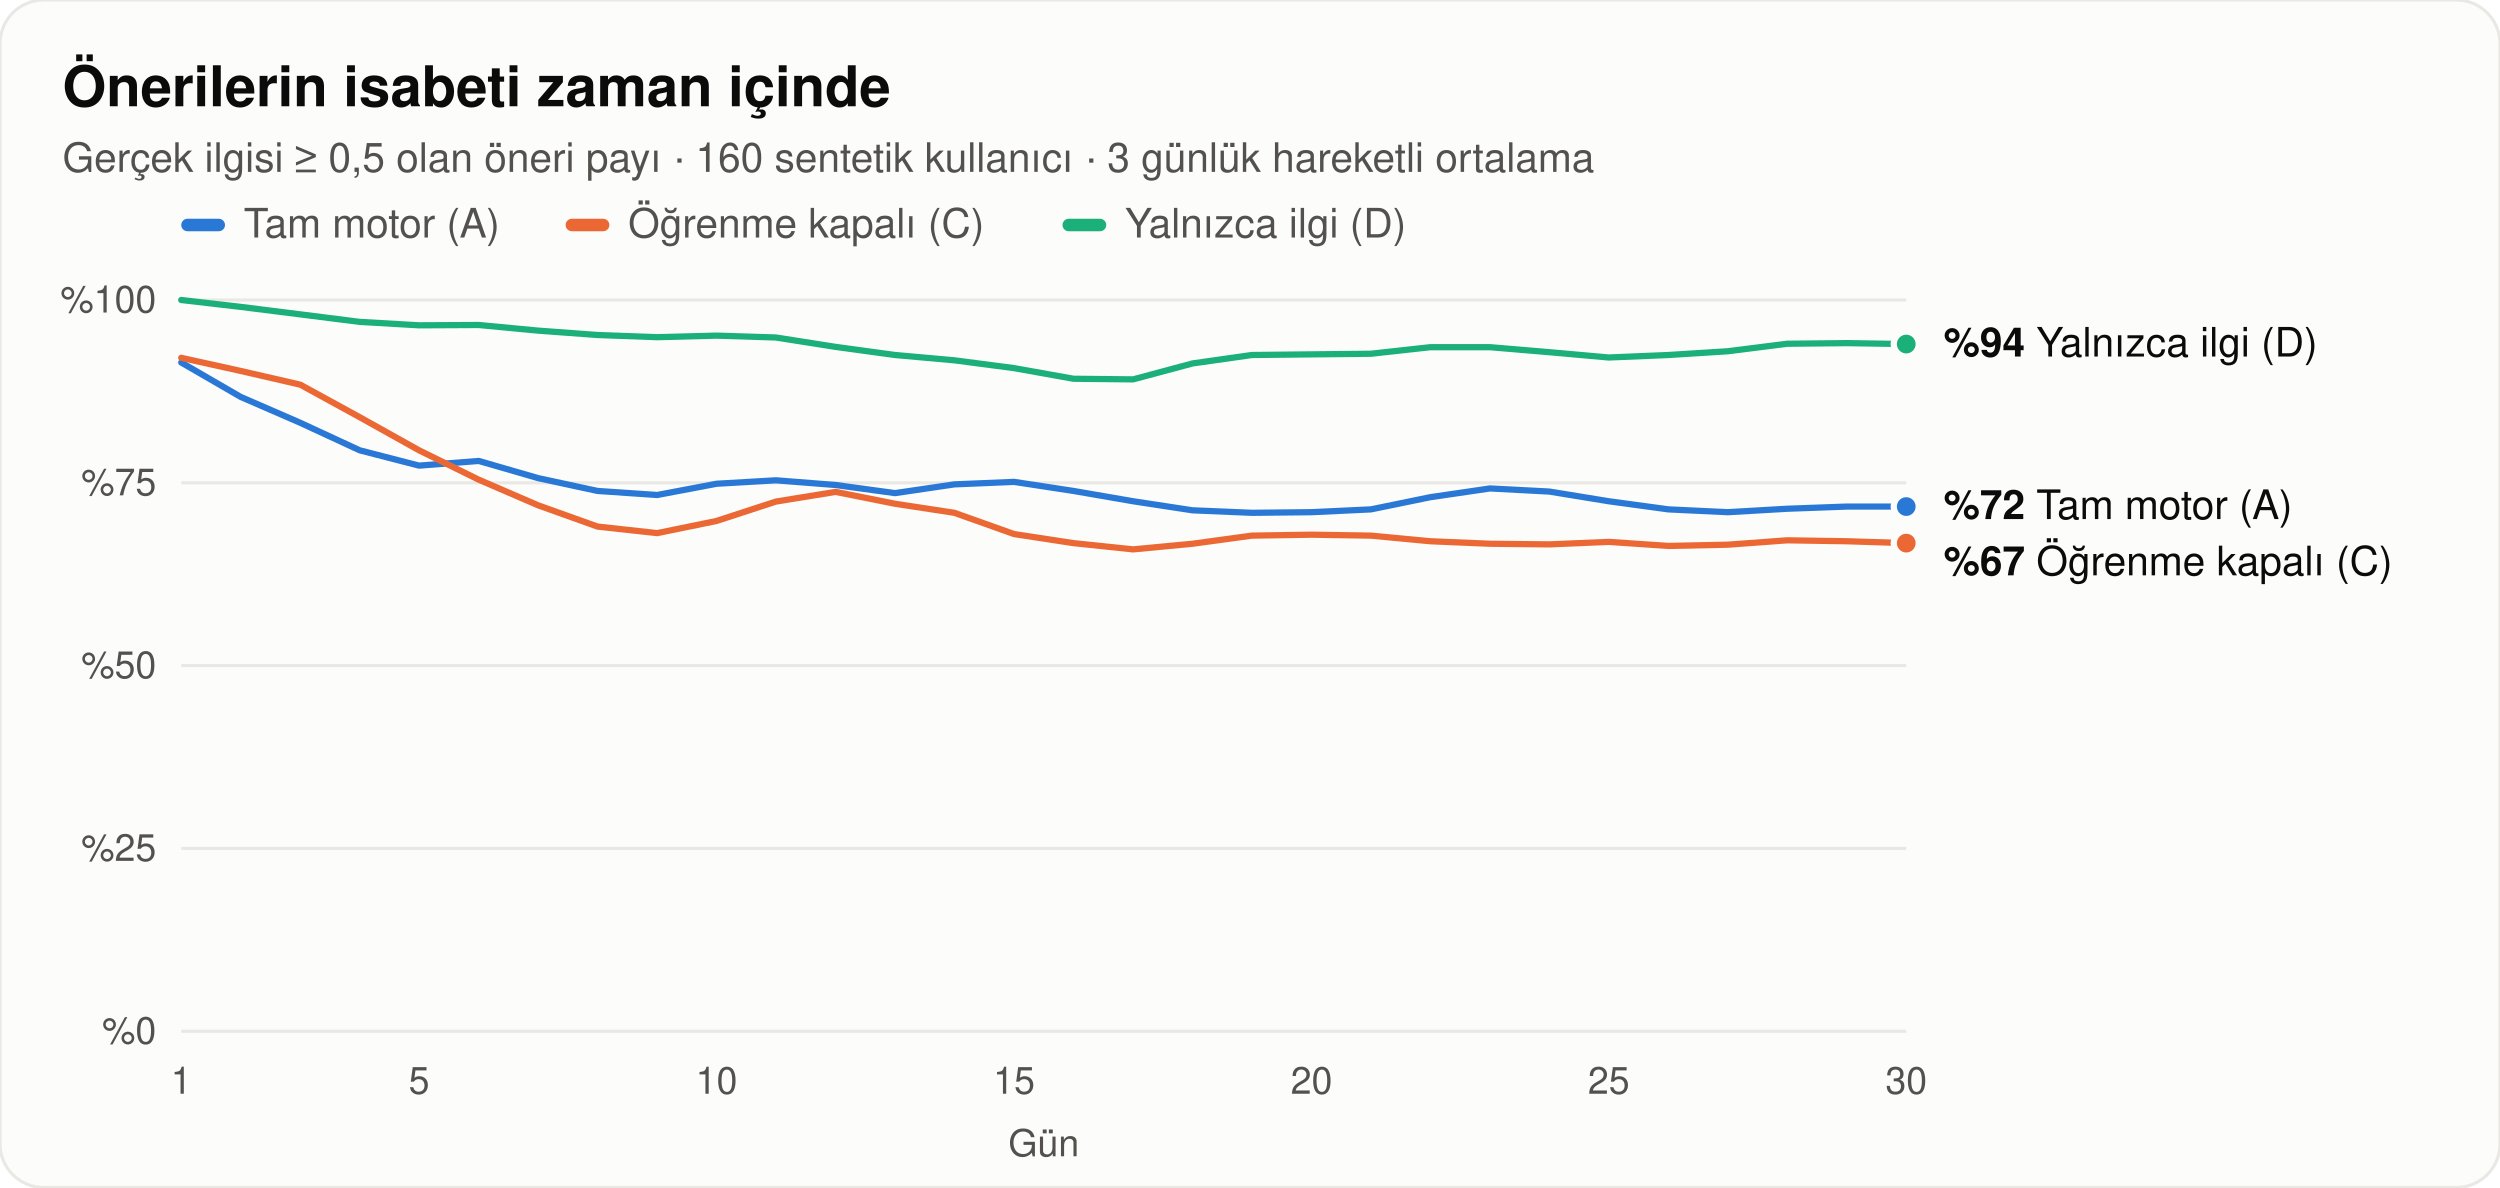
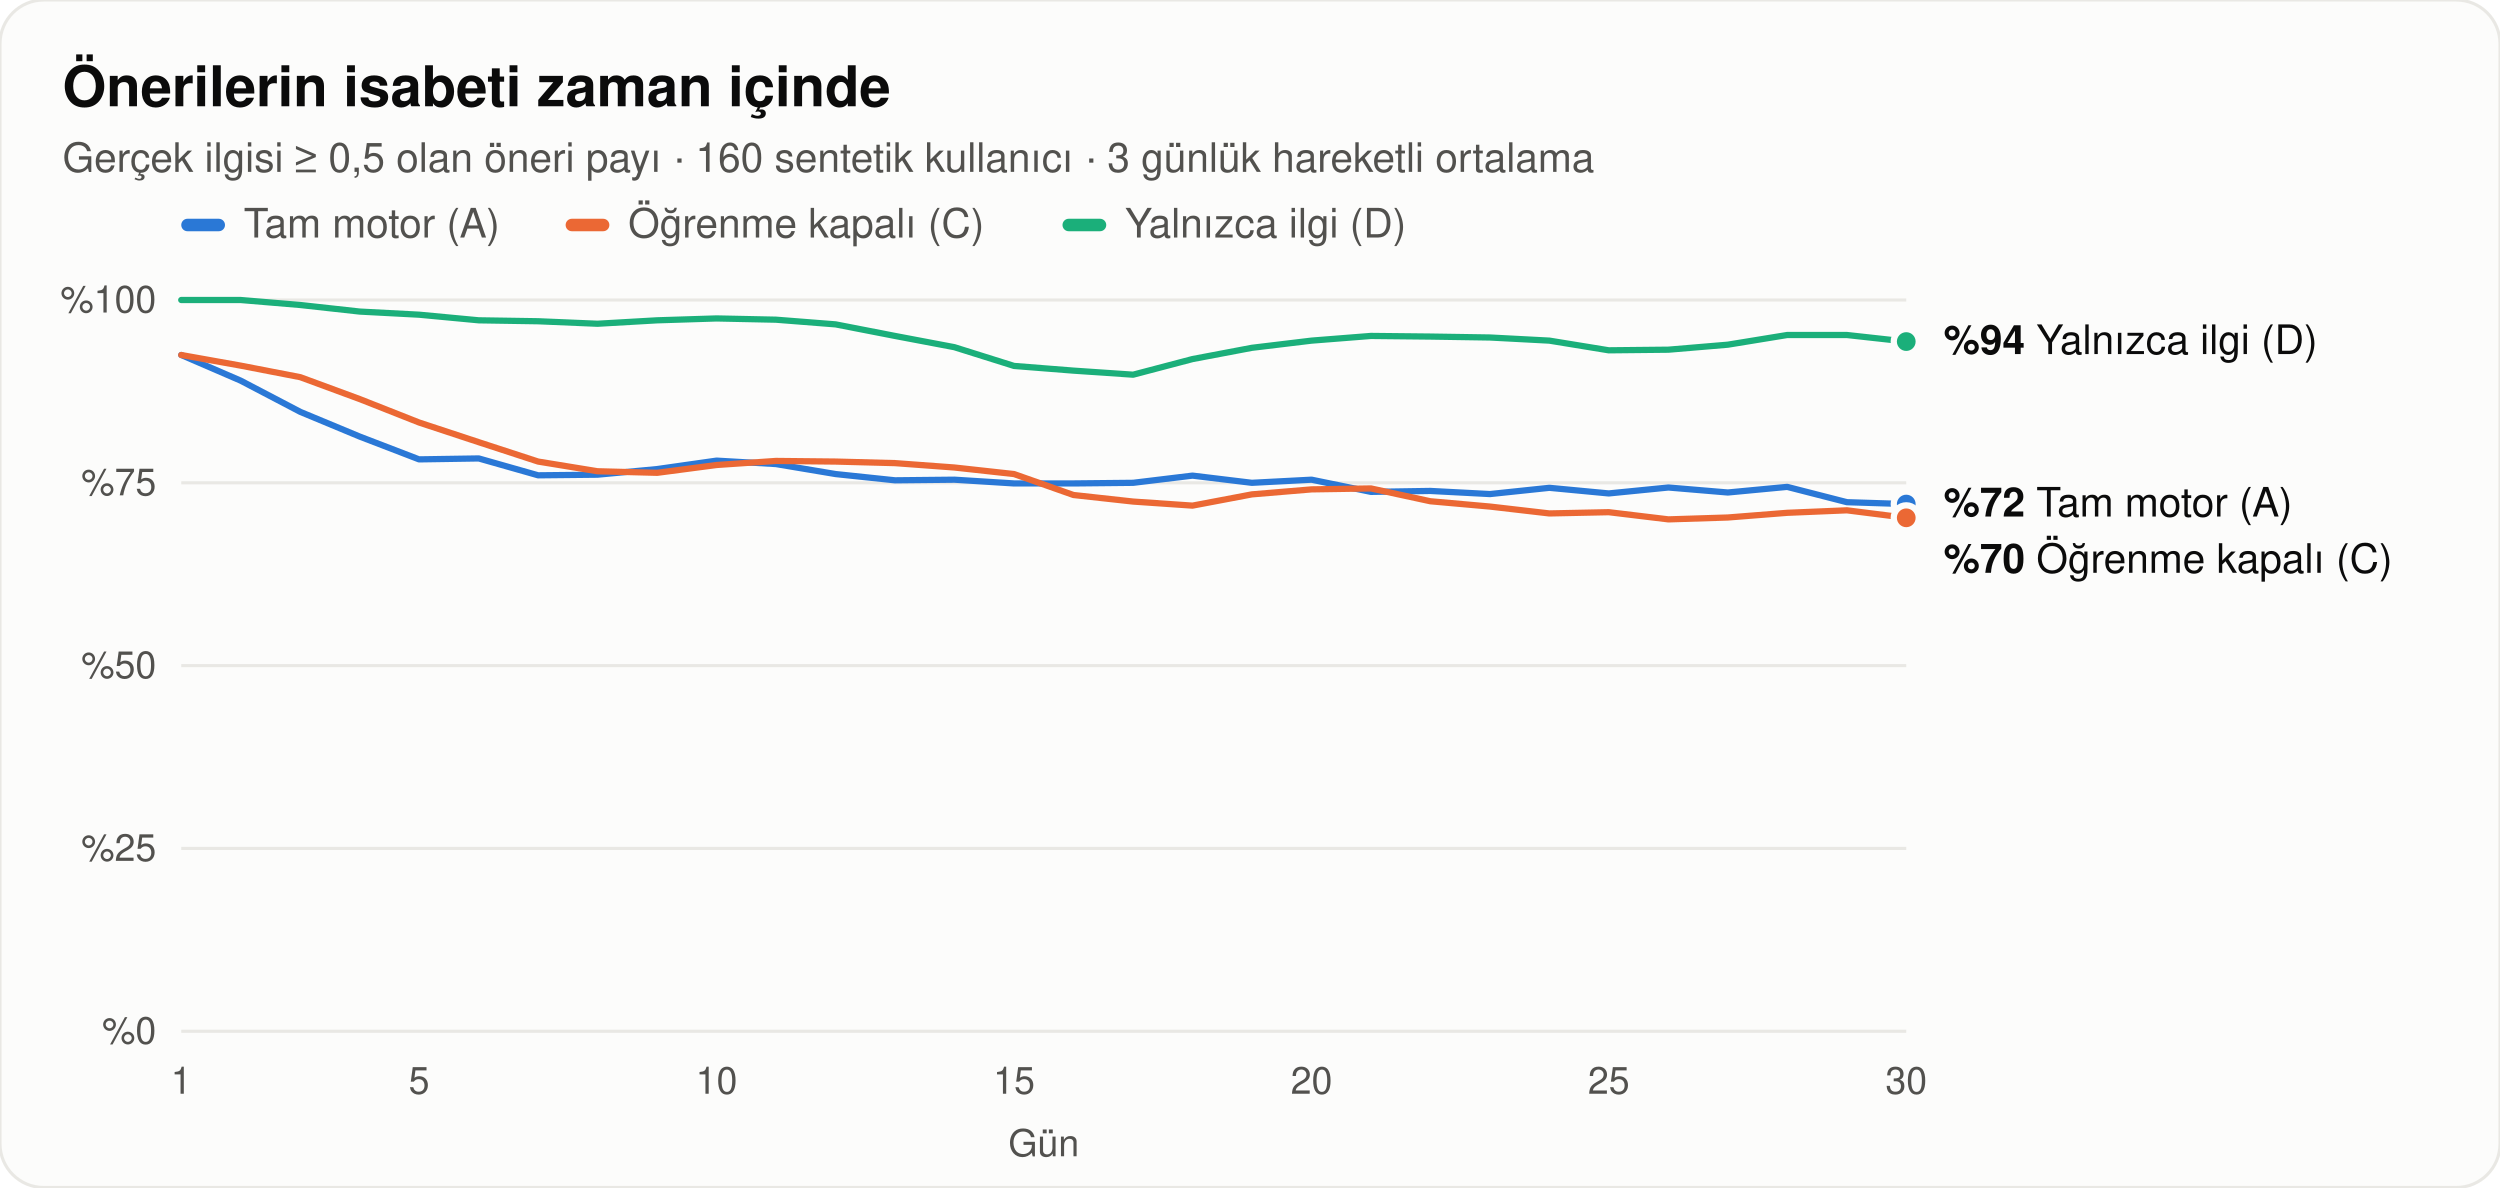
<svg xmlns="http://www.w3.org/2000/svg" viewBox="0 0 800 380" width="800" height="380" font-family="Nunito, 'Segoe UI', Helvetica, Arial, sans-serif" role="img" aria-label="Önerilerin isabeti zaman içinde">
  <rect width="800" height="380" rx="14" fill="#fcfcfb" stroke="#e9e8e4" />
  <text x="20" y="34" font-size="18" font-weight="800" fill="#0b0b0b">Önerilerin isabeti zaman içinde</text>
  <text x="20" y="55" font-size="13" fill="#52514e">Gerçek ilgisi ≥ 0,5 olan öneri payı · 160 sentetik kullanıcı · 3 günlük hareketli ortalama</text>
  <rect x="58" y="70" width="14" height="4" rx="2" fill="#2a78d6" />
  <text x="78" y="76" font-size="13" fill="#52514e">Tam motor (A)</text>
  <rect x="181" y="70" width="14" height="4" rx="2" fill="#eb6834" />
  <text x="201" y="76" font-size="13" fill="#52514e">Öğrenme kapalı (C)</text>
  <rect x="340" y="70" width="14" height="4" rx="2" fill="#1baf7a" />
  <text x="360" y="76" font-size="13" fill="#52514e">Yalnızca ilgi (D)</text>
  <line x1="58" x2="610" y1="330" y2="330" stroke="#e9e8e4" stroke-width="1" />
  <text x="50" y="334" font-size="12" fill="#52514e" text-anchor="end">%0</text>
  <line x1="58" x2="610" y1="271.5" y2="271.5" stroke="#e9e8e4" stroke-width="1" />
  <text x="50" y="275.5" font-size="12" fill="#52514e" text-anchor="end">%25</text>
  <line x1="58" x2="610" y1="213" y2="213" stroke="#e9e8e4" stroke-width="1" />
  <text x="50" y="217" font-size="12" fill="#52514e" text-anchor="end">%50</text>
  <line x1="58" x2="610" y1="154.5" y2="154.5" stroke="#e9e8e4" stroke-width="1" />
  <text x="50" y="158.5" font-size="12" fill="#52514e" text-anchor="end">%75</text>
  <line x1="58" x2="610" y1="96" y2="96" stroke="#e9e8e4" stroke-width="1" />
  <text x="50" y="100" font-size="12" fill="#52514e" text-anchor="end">%100</text>
  <text x="58" y="350" font-size="12" fill="#52514e" text-anchor="middle">1</text>
  <text x="134.1" y="350" font-size="12" fill="#52514e" text-anchor="middle">5</text>
  <text x="229.3" y="350" font-size="12" fill="#52514e" text-anchor="middle">10</text>
  <text x="324.5" y="350" font-size="12" fill="#52514e" text-anchor="middle">15</text>
  <text x="419.7" y="350" font-size="12" fill="#52514e" text-anchor="middle">20</text>
  <text x="514.8" y="350" font-size="12" fill="#52514e" text-anchor="middle">25</text>
  <text x="610" y="350" font-size="12" fill="#52514e" text-anchor="middle">30</text>
  <text x="334" y="370" font-size="12" fill="#52514e" text-anchor="middle">Gün</text>
-   <polyline points="58,116 77,127 96.1,135.3 115.1,144.1 134.1,149 153.2,147.5 172.2,153 191.2,157.1 210.3,158.4 229.3,154.8 248.3,153.7 267.4,155.2 286.4,157.8 305.4,155 324.5,154.2 343.5,157.1 362.6,160.4 381.6,163.3 400.6,164.1 419.7,163.9 438.7,163 457.7,159.1 476.8,156.3 495.8,157.3 514.8,160.4 533.9,163 552.9,163.9 571.9,162.8 591,162.1 610,162.1" fill="none" stroke="#2a78d6" stroke-width="2" stroke-linejoin="round" stroke-linecap="round" />
-   <circle cx="58" cy="116" r="6" fill="transparent" />
-   <circle cx="77" cy="127" r="6" fill="transparent" />
-   <circle cx="96.1" cy="135.3" r="6" fill="transparent" />
-   <circle cx="115.1" cy="144.1" r="6" fill="transparent" />
-   <circle cx="134.1" cy="149" r="6" fill="transparent" />
-   <circle cx="153.2" cy="147.5" r="6" fill="transparent" />
-   <circle cx="172.2" cy="153" r="6" fill="transparent" />
-   <circle cx="191.2" cy="157.1" r="6" fill="transparent" />
-   <circle cx="210.3" cy="158.4" r="6" fill="transparent" />
-   <circle cx="229.3" cy="154.8" r="6" fill="transparent" />
-   <circle cx="248.3" cy="153.7" r="6" fill="transparent" />
-   <circle cx="267.4" cy="155.2" r="6" fill="transparent" />
-   <circle cx="286.4" cy="157.8" r="6" fill="transparent" />
-   <circle cx="305.4" cy="155" r="6" fill="transparent" />
-   <circle cx="324.5" cy="154.2" r="6" fill="transparent" />
-   <circle cx="343.5" cy="157.1" r="6" fill="transparent" />
-   <circle cx="362.6" cy="160.4" r="6" fill="transparent" />
-   <circle cx="381.6" cy="163.3" r="6" fill="transparent" />
-   <circle cx="400.6" cy="164.1" r="6" fill="transparent" />
-   <circle cx="419.7" cy="163.9" r="6" fill="transparent" />
-   <circle cx="438.7" cy="163" r="6" fill="transparent" />
-   <circle cx="457.7" cy="159.1" r="6" fill="transparent" />
-   <circle cx="476.8" cy="156.3" r="6" fill="transparent" />
-   <circle cx="495.8" cy="157.3" r="6" fill="transparent" />
-   <circle cx="514.8" cy="160.4" r="6" fill="transparent" />
-   <circle cx="533.9" cy="163" r="6" fill="transparent" />
-   <circle cx="552.9" cy="163.9" r="6" fill="transparent" />
-   <circle cx="571.9" cy="162.8" r="6" fill="transparent" />
-   <circle cx="591" cy="162.1" r="6" fill="transparent" />
-   <circle cx="610" cy="162.1" r="6" fill="transparent" />
-   <circle cx="610" cy="162.1" r="4" fill="#2a78d6" stroke="#fcfcfb" stroke-width="2" />
-   <text x="622" y="166.1" font-size="13" fill="#0b0b0b">
+   <polyline points="58,113.6 77,121.8 96.1,131.8 115.1,139.7 134.1,147 153.2,146.7 172.2,152.1 191.2,151.9 210.3,150.1 229.3,147.4 248.3,148.5 267.4,151.7 286.4,153.7 305.4,153.5 324.5,154.7 343.5,154.7 362.6,154.5 381.6,152.2 400.6,154.5 419.7,153.5 438.7,157.4 457.7,157.1 476.8,158.1 495.8,156.1 514.8,157.9 533.9,156 552.9,157.6 571.9,155.8 591,160.7 610,161.3" fill="none" stroke="#2a78d6" stroke-width="2" stroke-linejoin="round" stroke-linecap="round" />
+   <circle cx="58" cy="113.6" r="6" fill="transparent" />
+   <circle cx="77" cy="121.8" r="6" fill="transparent" />
+   <circle cx="96.1" cy="131.8" r="6" fill="transparent" />
+   <circle cx="115.1" cy="139.7" r="6" fill="transparent" />
+   <circle cx="134.1" cy="147" r="6" fill="transparent" />
+   <circle cx="153.2" cy="146.7" r="6" fill="transparent" />
+   <circle cx="172.2" cy="152.1" r="6" fill="transparent" />
+   <circle cx="191.2" cy="151.9" r="6" fill="transparent" />
+   <circle cx="210.3" cy="150.1" r="6" fill="transparent" />
+   <circle cx="229.3" cy="147.4" r="6" fill="transparent" />
+   <circle cx="248.3" cy="148.5" r="6" fill="transparent" />
+   <circle cx="267.4" cy="151.7" r="6" fill="transparent" />
+   <circle cx="286.4" cy="153.7" r="6" fill="transparent" />
+   <circle cx="305.4" cy="153.5" r="6" fill="transparent" />
+   <circle cx="324.5" cy="154.7" r="6" fill="transparent" />
+   <circle cx="343.5" cy="154.7" r="6" fill="transparent" />
+   <circle cx="362.6" cy="154.5" r="6" fill="transparent" />
+   <circle cx="381.6" cy="152.2" r="6" fill="transparent" />
+   <circle cx="400.6" cy="154.5" r="6" fill="transparent" />
+   <circle cx="419.7" cy="153.5" r="6" fill="transparent" />
+   <circle cx="438.7" cy="157.4" r="6" fill="transparent" />
+   <circle cx="457.7" cy="157.1" r="6" fill="transparent" />
+   <circle cx="476.8" cy="158.1" r="6" fill="transparent" />
+   <circle cx="495.8" cy="156.1" r="6" fill="transparent" />
+   <circle cx="514.8" cy="157.9" r="6" fill="transparent" />
+   <circle cx="533.9" cy="156" r="6" fill="transparent" />
+   <circle cx="552.9" cy="157.6" r="6" fill="transparent" />
+   <circle cx="571.9" cy="155.8" r="6" fill="transparent" />
+   <circle cx="591" cy="160.7" r="6" fill="transparent" />
+   <circle cx="610" cy="161.3" r="6" fill="transparent" />
+   <circle cx="610" cy="161.3" r="4" fill="#2a78d6" stroke="#fcfcfb" stroke-width="2" />
+   <text x="622" y="165.3" font-size="13" fill="#0b0b0b">
    <tspan font-weight="800">%72</tspan> Tam motor (A)</text>
-   <polyline points="58,114.5 77,118.7 96.1,123.1 115.1,133.5 134.1,144.1 153.2,153.5 172.2,161.7 191.2,168.5 210.3,170.6 229.3,166.7 248.3,160.5 267.4,157.4 286.4,161.2 305.4,164.1 324.5,170.9 343.5,173.8 362.6,175.8 381.6,174 400.6,171.4 419.7,171.1 438.7,171.4 457.7,173.2 476.8,174 495.8,174.2 514.8,173.4 533.9,174.7 552.9,174.3 571.9,172.9 591,173.2 610,173.8" fill="none" stroke="#eb6834" stroke-width="2" stroke-linejoin="round" stroke-linecap="round" />
-   <circle cx="58" cy="114.5" r="6" fill="transparent" />
-   <circle cx="77" cy="118.7" r="6" fill="transparent" />
-   <circle cx="96.1" cy="123.1" r="6" fill="transparent" />
-   <circle cx="115.1" cy="133.5" r="6" fill="transparent" />
-   <circle cx="134.1" cy="144.1" r="6" fill="transparent" />
-   <circle cx="153.2" cy="153.5" r="6" fill="transparent" />
-   <circle cx="172.2" cy="161.7" r="6" fill="transparent" />
-   <circle cx="191.2" cy="168.5" r="6" fill="transparent" />
-   <circle cx="210.3" cy="170.6" r="6" fill="transparent" />
-   <circle cx="229.3" cy="166.7" r="6" fill="transparent" />
-   <circle cx="248.3" cy="160.5" r="6" fill="transparent" />
-   <circle cx="267.4" cy="157.4" r="6" fill="transparent" />
-   <circle cx="286.4" cy="161.2" r="6" fill="transparent" />
-   <circle cx="305.4" cy="164.1" r="6" fill="transparent" />
-   <circle cx="324.5" cy="170.9" r="6" fill="transparent" />
-   <circle cx="343.5" cy="173.8" r="6" fill="transparent" />
-   <circle cx="362.6" cy="175.8" r="6" fill="transparent" />
-   <circle cx="381.6" cy="174" r="6" fill="transparent" />
-   <circle cx="400.6" cy="171.4" r="6" fill="transparent" />
-   <circle cx="419.7" cy="171.1" r="6" fill="transparent" />
-   <circle cx="438.7" cy="171.4" r="6" fill="transparent" />
-   <circle cx="457.7" cy="173.2" r="6" fill="transparent" />
-   <circle cx="476.8" cy="174" r="6" fill="transparent" />
-   <circle cx="495.8" cy="174.2" r="6" fill="transparent" />
-   <circle cx="514.8" cy="173.4" r="6" fill="transparent" />
-   <circle cx="533.9" cy="174.7" r="6" fill="transparent" />
-   <circle cx="552.9" cy="174.3" r="6" fill="transparent" />
-   <circle cx="571.9" cy="172.9" r="6" fill="transparent" />
-   <circle cx="591" cy="173.2" r="6" fill="transparent" />
-   <circle cx="610" cy="173.8" r="6" fill="transparent" />
-   <circle cx="610" cy="173.8" r="4" fill="#eb6834" stroke="#fcfcfb" stroke-width="2" />
-   <text x="622" y="184.1" font-size="13" fill="#0b0b0b">
-     <tspan font-weight="800">%67</tspan> Öğrenme kapalı (C)</text>
-   <polyline points="58,96 77,98.2 96.1,100.6 115.1,103 134.1,104.1 153.2,104 172.2,105.8 191.2,107.2 210.3,107.9 229.3,107.4 248.3,108 267.4,111 286.4,113.6 305.4,115.3 324.5,117.8 343.5,121.2 362.6,121.4 381.6,116.3 400.6,113.6 419.7,113.4 438.7,113.2 457.7,111.1 476.8,111.1 495.8,112.7 514.8,114.4 533.9,113.6 552.9,112.4 571.9,110 591,109.8 610,110.1" fill="none" stroke="#1baf7a" stroke-width="2" stroke-linejoin="round" stroke-linecap="round" />
+   <polyline points="58,113.6 77,117 96.1,120.7 115.1,127.7 134.1,135.2 153.2,141.5 172.2,147.7 191.2,150.8 210.3,151.3 229.3,148.8 248.3,147.5 267.4,147.7 286.4,148.2 305.4,149.6 324.5,151.7 343.5,158.4 362.6,160.5 381.6,161.8 400.6,158.2 419.7,156.6 438.7,156.3 457.7,160.4 476.8,162.1 495.8,164.3 514.8,163.9 533.9,166.2 552.9,165.6 571.9,164.1 591,163.3 610,165.7" fill="none" stroke="#eb6834" stroke-width="2" stroke-linejoin="round" stroke-linecap="round" />
+   <circle cx="58" cy="113.6" r="6" fill="transparent" />
+   <circle cx="77" cy="117" r="6" fill="transparent" />
+   <circle cx="96.1" cy="120.7" r="6" fill="transparent" />
+   <circle cx="115.1" cy="127.7" r="6" fill="transparent" />
+   <circle cx="134.1" cy="135.2" r="6" fill="transparent" />
+   <circle cx="153.2" cy="141.5" r="6" fill="transparent" />
+   <circle cx="172.2" cy="147.7" r="6" fill="transparent" />
+   <circle cx="191.2" cy="150.8" r="6" fill="transparent" />
+   <circle cx="210.3" cy="151.3" r="6" fill="transparent" />
+   <circle cx="229.3" cy="148.8" r="6" fill="transparent" />
+   <circle cx="248.3" cy="147.5" r="6" fill="transparent" />
+   <circle cx="267.4" cy="147.7" r="6" fill="transparent" />
+   <circle cx="286.4" cy="148.2" r="6" fill="transparent" />
+   <circle cx="305.4" cy="149.6" r="6" fill="transparent" />
+   <circle cx="324.5" cy="151.7" r="6" fill="transparent" />
+   <circle cx="343.5" cy="158.4" r="6" fill="transparent" />
+   <circle cx="362.6" cy="160.5" r="6" fill="transparent" />
+   <circle cx="381.6" cy="161.8" r="6" fill="transparent" />
+   <circle cx="400.6" cy="158.2" r="6" fill="transparent" />
+   <circle cx="419.7" cy="156.6" r="6" fill="transparent" />
+   <circle cx="438.7" cy="156.3" r="6" fill="transparent" />
+   <circle cx="457.7" cy="160.4" r="6" fill="transparent" />
+   <circle cx="476.8" cy="162.1" r="6" fill="transparent" />
+   <circle cx="495.8" cy="164.3" r="6" fill="transparent" />
+   <circle cx="514.8" cy="163.9" r="6" fill="transparent" />
+   <circle cx="533.9" cy="166.2" r="6" fill="transparent" />
+   <circle cx="552.9" cy="165.6" r="6" fill="transparent" />
+   <circle cx="571.9" cy="164.1" r="6" fill="transparent" />
+   <circle cx="591" cy="163.3" r="6" fill="transparent" />
+   <circle cx="610" cy="165.7" r="6" fill="transparent" />
+   <circle cx="610" cy="165.7" r="4" fill="#eb6834" stroke="#fcfcfb" stroke-width="2" />
+   <text x="622" y="183.3" font-size="13" fill="#0b0b0b">
+     <tspan font-weight="800">%70</tspan> Öğrenme kapalı (C)</text>
+   <polyline points="58,96 77,96 96.1,97.6 115.1,99.7 134.1,100.7 153.2,102.5 172.2,102.8 191.2,103.6 210.3,102.5 229.3,101.9 248.3,102.3 267.4,103.8 286.4,107.5 305.4,111.1 324.5,117.1 343.5,118.6 362.6,119.9 381.6,114.9 400.6,111.3 419.7,109 438.7,107.5 457.7,107.7 476.8,108 495.8,109 514.8,112.1 533.9,111.9 552.9,110.3 571.9,107.2 591,107.2 610,109.3" fill="none" stroke="#1baf7a" stroke-width="2" stroke-linejoin="round" stroke-linecap="round" />
  <circle cx="58" cy="96" r="6" fill="transparent" />
-   <circle cx="77" cy="98.2" r="6" fill="transparent" />
-   <circle cx="96.1" cy="100.6" r="6" fill="transparent" />
-   <circle cx="115.1" cy="103" r="6" fill="transparent" />
-   <circle cx="134.1" cy="104.1" r="6" fill="transparent" />
-   <circle cx="153.2" cy="104" r="6" fill="transparent" />
-   <circle cx="172.2" cy="105.8" r="6" fill="transparent" />
-   <circle cx="191.2" cy="107.2" r="6" fill="transparent" />
-   <circle cx="210.3" cy="107.9" r="6" fill="transparent" />
-   <circle cx="229.3" cy="107.4" r="6" fill="transparent" />
-   <circle cx="248.3" cy="108" r="6" fill="transparent" />
-   <circle cx="267.4" cy="111" r="6" fill="transparent" />
-   <circle cx="286.4" cy="113.6" r="6" fill="transparent" />
-   <circle cx="305.4" cy="115.3" r="6" fill="transparent" />
-   <circle cx="324.5" cy="117.8" r="6" fill="transparent" />
-   <circle cx="343.5" cy="121.2" r="6" fill="transparent" />
-   <circle cx="362.6" cy="121.4" r="6" fill="transparent" />
-   <circle cx="381.6" cy="116.3" r="6" fill="transparent" />
-   <circle cx="400.6" cy="113.6" r="6" fill="transparent" />
-   <circle cx="419.7" cy="113.4" r="6" fill="transparent" />
-   <circle cx="438.7" cy="113.2" r="6" fill="transparent" />
-   <circle cx="457.7" cy="111.1" r="6" fill="transparent" />
-   <circle cx="476.8" cy="111.1" r="6" fill="transparent" />
-   <circle cx="495.8" cy="112.7" r="6" fill="transparent" />
-   <circle cx="514.8" cy="114.4" r="6" fill="transparent" />
-   <circle cx="533.9" cy="113.6" r="6" fill="transparent" />
-   <circle cx="552.9" cy="112.4" r="6" fill="transparent" />
-   <circle cx="571.9" cy="110" r="6" fill="transparent" />
-   <circle cx="591" cy="109.8" r="6" fill="transparent" />
-   <circle cx="610" cy="110.1" r="6" fill="transparent" />
-   <circle cx="610" cy="110.1" r="4" fill="#1baf7a" stroke="#fcfcfb" stroke-width="2" />
-   <text x="622" y="114.1" font-size="13" fill="#0b0b0b">
+   <circle cx="77" cy="96" r="6" fill="transparent" />
+   <circle cx="96.1" cy="97.6" r="6" fill="transparent" />
+   <circle cx="115.1" cy="99.7" r="6" fill="transparent" />
+   <circle cx="134.1" cy="100.7" r="6" fill="transparent" />
+   <circle cx="153.2" cy="102.5" r="6" fill="transparent" />
+   <circle cx="172.2" cy="102.8" r="6" fill="transparent" />
+   <circle cx="191.2" cy="103.6" r="6" fill="transparent" />
+   <circle cx="210.3" cy="102.5" r="6" fill="transparent" />
+   <circle cx="229.3" cy="101.9" r="6" fill="transparent" />
+   <circle cx="248.3" cy="102.3" r="6" fill="transparent" />
+   <circle cx="267.4" cy="103.8" r="6" fill="transparent" />
+   <circle cx="286.4" cy="107.5" r="6" fill="transparent" />
+   <circle cx="305.4" cy="111.1" r="6" fill="transparent" />
+   <circle cx="324.5" cy="117.1" r="6" fill="transparent" />
+   <circle cx="343.5" cy="118.6" r="6" fill="transparent" />
+   <circle cx="362.6" cy="119.9" r="6" fill="transparent" />
+   <circle cx="381.6" cy="114.9" r="6" fill="transparent" />
+   <circle cx="400.6" cy="111.3" r="6" fill="transparent" />
+   <circle cx="419.7" cy="109" r="6" fill="transparent" />
+   <circle cx="438.7" cy="107.5" r="6" fill="transparent" />
+   <circle cx="457.7" cy="107.7" r="6" fill="transparent" />
+   <circle cx="476.8" cy="108" r="6" fill="transparent" />
+   <circle cx="495.8" cy="109" r="6" fill="transparent" />
+   <circle cx="514.8" cy="112.1" r="6" fill="transparent" />
+   <circle cx="533.9" cy="111.9" r="6" fill="transparent" />
+   <circle cx="552.9" cy="110.3" r="6" fill="transparent" />
+   <circle cx="571.9" cy="107.2" r="6" fill="transparent" />
+   <circle cx="591" cy="107.2" r="6" fill="transparent" />
+   <circle cx="610" cy="109.3" r="6" fill="transparent" />
+   <circle cx="610" cy="109.3" r="4" fill="#1baf7a" stroke="#fcfcfb" stroke-width="2" />
+   <text x="622" y="113.3" font-size="13" fill="#0b0b0b">
    <tspan font-weight="800">%94</tspan> Yalnızca ilgi (D)</text>
</svg>
